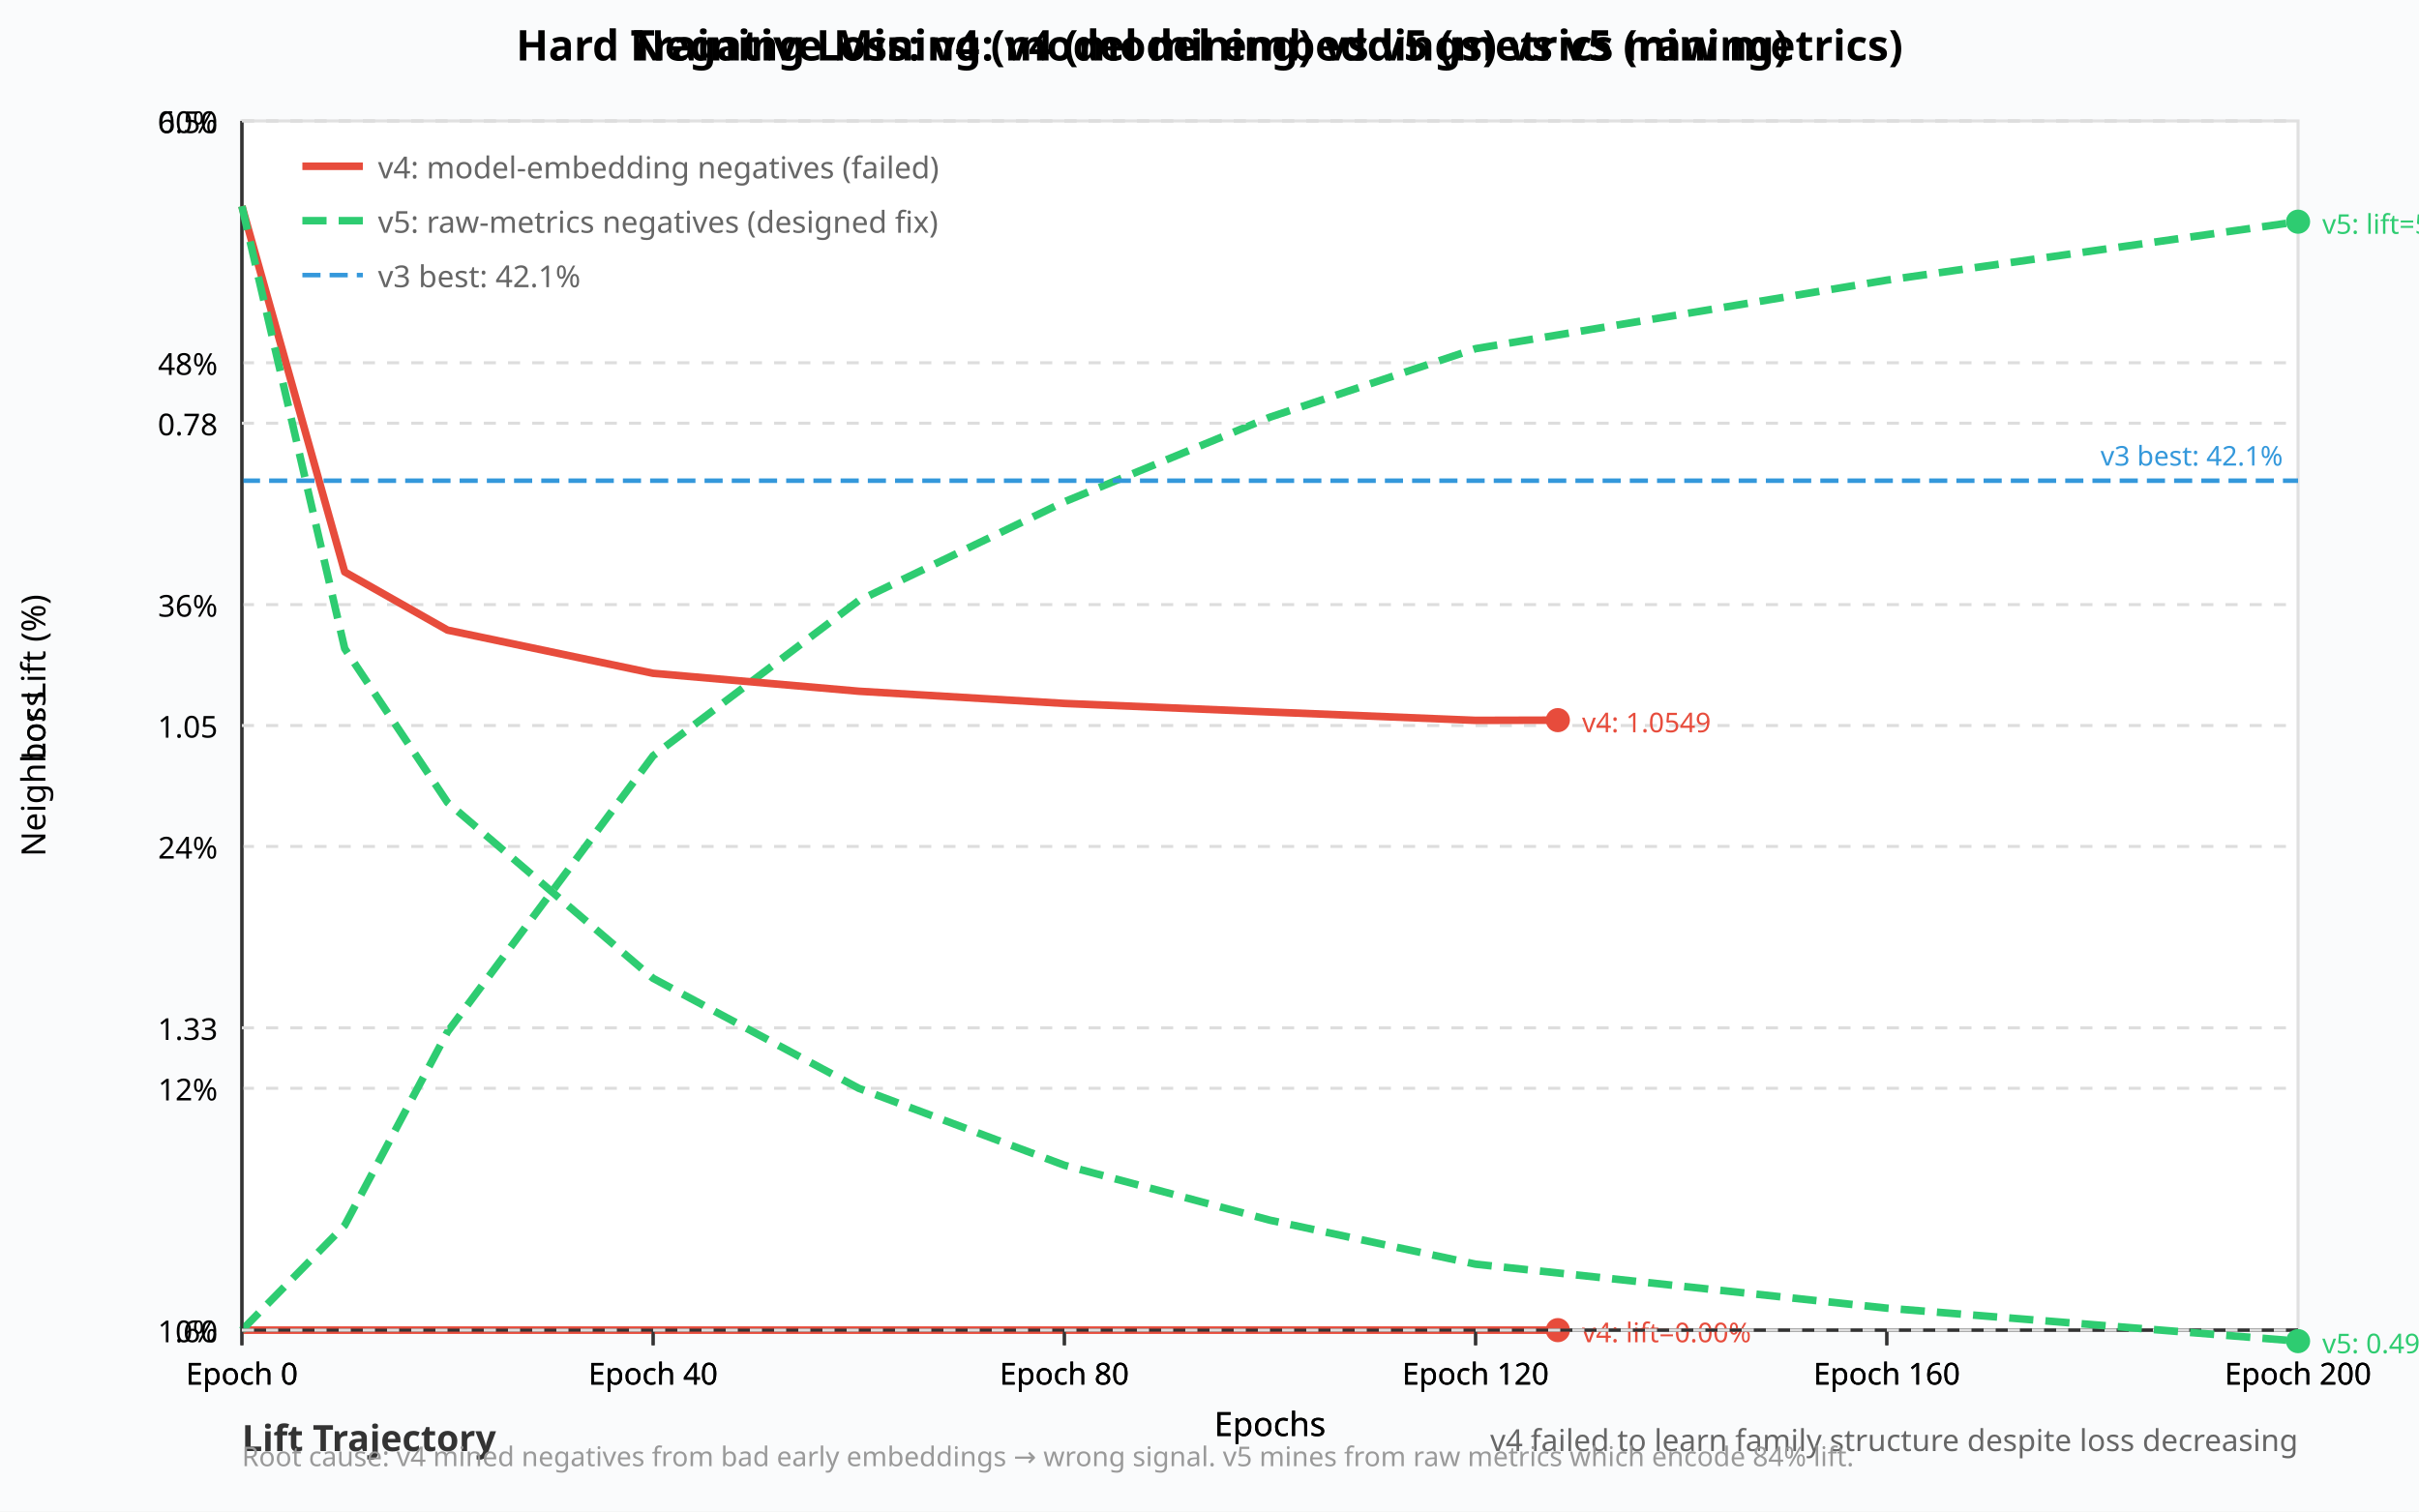
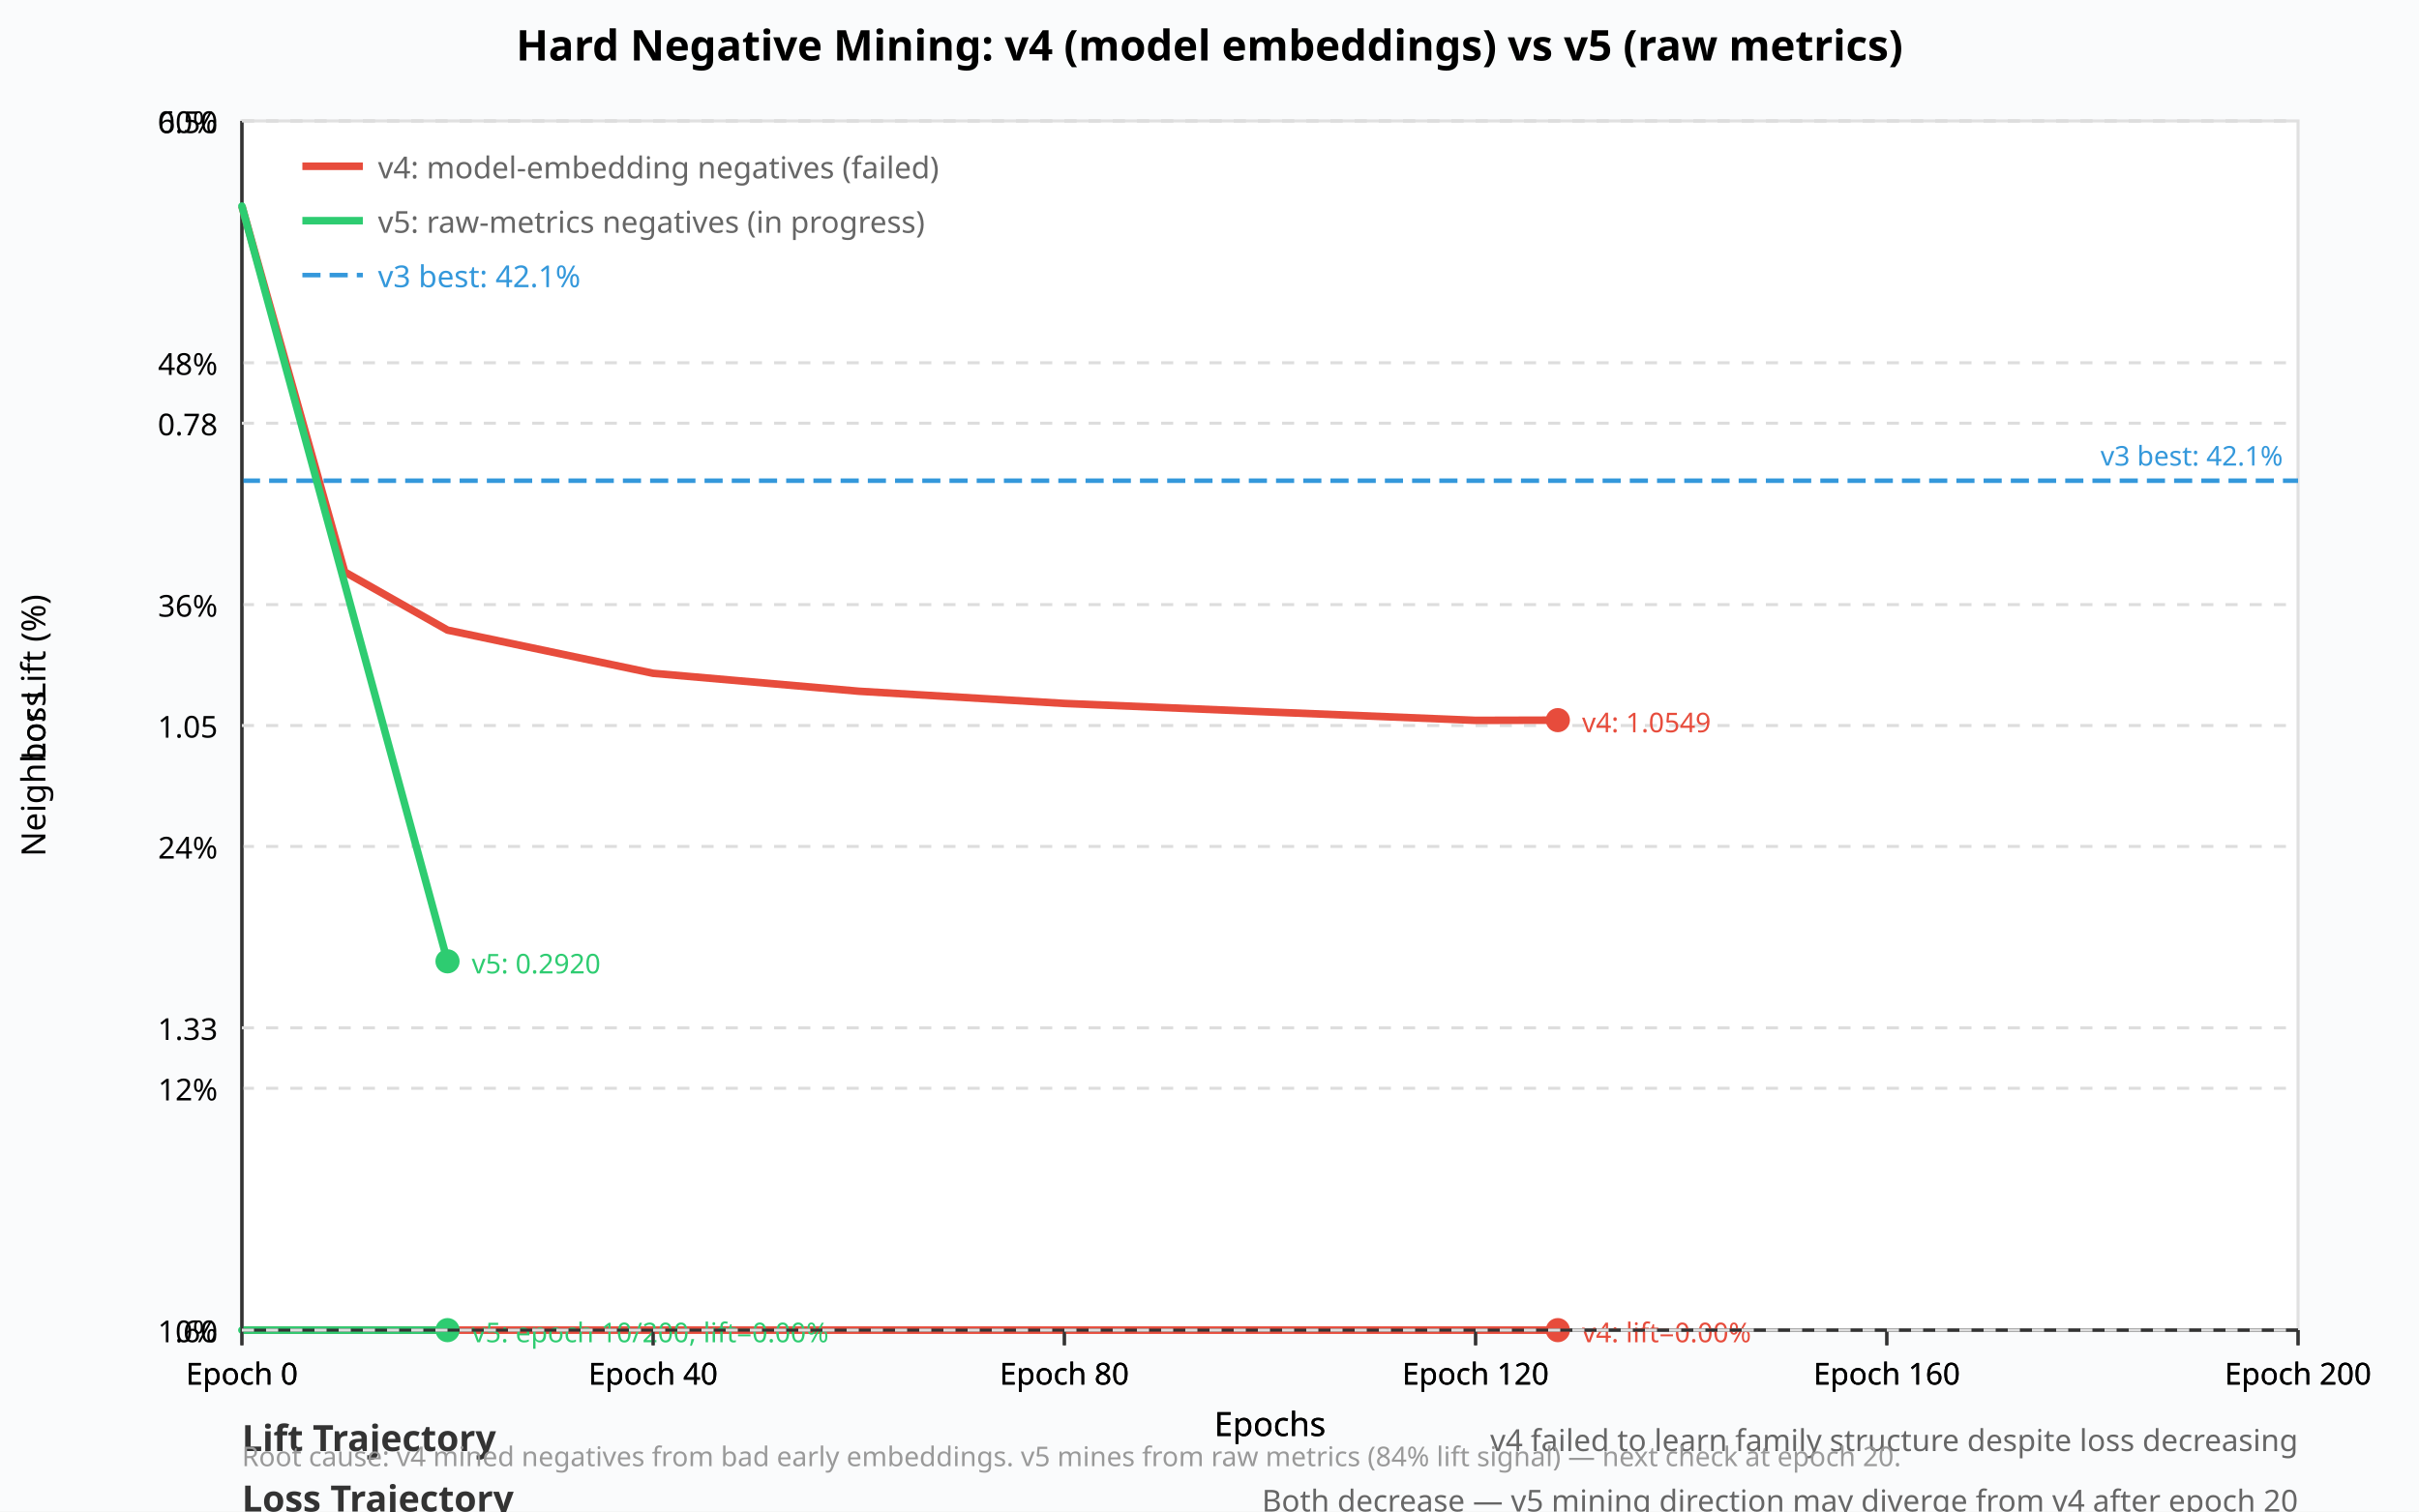
<svg xmlns="http://www.w3.org/2000/svg" viewBox="0 0 800 500" width="800" height="500">
  <rect width="800" height="500" fill="#fafbfc" />
  <rect x="80" y="40" width="680" height="400" fill="white" stroke="#e0e0e0" />
  <text x="400.0" y="20" text-anchor="middle" font-family="sans-serif" font-size="14" font-weight="bold">Hard Negative Mining: v4 (model embeddings) vs v5 (raw metrics)</text>
  <line x1="80" y1="40" x2="80" y2="440" stroke="#333" stroke-width="1" />
  <line x1="80" y1="440" x2="760" y2="440" stroke="#333" stroke-width="1" />
  <line x1="80.0" y1="440" x2="80.0" y2="445" stroke="#333" stroke-width="1" />
  <text x="80.0" y="458" text-anchor="middle" font-family="sans-serif" font-size="10">Epoch 0</text>
  <line x1="216.0" y1="440" x2="216.0" y2="445" stroke="#333" stroke-width="1" />
  <text x="216.0" y="458" text-anchor="middle" font-family="sans-serif" font-size="10">Epoch 40</text>
  <line x1="352.0" y1="440" x2="352.0" y2="445" stroke="#333" stroke-width="1" />
  <text x="352.0" y="458" text-anchor="middle" font-family="sans-serif" font-size="10">Epoch 80</text>
  <line x1="488.0" y1="440" x2="488.0" y2="445" stroke="#333" stroke-width="1" />
  <text x="488.0" y="458" text-anchor="middle" font-family="sans-serif" font-size="10">Epoch 120</text>
  <line x1="624.0" y1="440" x2="624.0" y2="445" stroke="#333" stroke-width="1" />
  <text x="624.0" y="458" text-anchor="middle" font-family="sans-serif" font-size="10">Epoch 160</text>
-   <line x1="760.0" y1="440" x2="760.0" y2="445" stroke="#333" stroke-width="1" />
+   <line x1="760" y1="440" x2="760" y2="445" stroke="#333" stroke-width="1" />
  <text x="760.0" y="458" text-anchor="middle" font-family="sans-serif" font-size="10">Epoch 200</text>
  <line x1="80" y1="440.0" x2="760" y2="440.0" stroke="#ddd" stroke-width="1" stroke-dasharray="4,4" />
  <text x="72" y="444.0" text-anchor="end" font-family="sans-serif" font-size="10">0%</text>
  <line x1="80" y1="360.0" x2="760" y2="360.0" stroke="#ddd" stroke-width="1" stroke-dasharray="4,4" />
  <text x="72" y="364.0" text-anchor="end" font-family="sans-serif" font-size="10">12%</text>
  <line x1="80" y1="280.0" x2="760" y2="280.0" stroke="#ddd" stroke-width="1" stroke-dasharray="4,4" />
  <text x="72" y="284.0" text-anchor="end" font-family="sans-serif" font-size="10">24%</text>
  <line x1="80" y1="200.0" x2="760" y2="200.0" stroke="#ddd" stroke-width="1" stroke-dasharray="4,4" />
  <text x="72" y="204.0" text-anchor="end" font-family="sans-serif" font-size="10">36%</text>
  <line x1="80" y1="120.0" x2="760" y2="120.0" stroke="#ddd" stroke-width="1" stroke-dasharray="4,4" />
  <text x="72" y="124.0" text-anchor="end" font-family="sans-serif" font-size="10">48%</text>
  <line x1="80" y1="40.0" x2="760" y2="40.0" stroke="#ddd" stroke-width="1" stroke-dasharray="4,4" />
  <text x="72" y="44.0" text-anchor="end" font-family="sans-serif" font-size="10">60%</text>
  <text x="420.0" y="475" text-anchor="middle" font-family="sans-serif" font-size="11">Epochs</text>
  <text x="15" y="240.0" text-anchor="middle" font-family="sans-serif" font-size="11" transform="rotate(-90, 15, 240.0)">Neighbor Lift (%)</text>
  <polyline points="80.0,440.0 114.0,440.0 148.0,440.0 216.0,440.0 284.0,440.0 352.0,440.0 420.0,440.0 488.0,440.0 515.2,440.0" fill="none" stroke="#e74c3c" stroke-width="2.5" stroke-linejoin="round" />
  <circle cx="515.2" cy="440.0" r="4" fill="#e74c3c" />
  <text x="523.2" y="444.0" font-family="sans-serif" font-size="9" fill="#e74c3c">v4: lift=0.00%</text>
-   <polyline points="80.0,440.0 114.0,405.333 148.0,341.333 216.0,250.0 284.0,198.667 352.0,166.0 420.0,138.0 488.0,115.333 624.0,92.667 760.0,73.333" fill="none" stroke="#2ecc71" stroke-width="2.5" stroke-linejoin="round" stroke-dasharray="8,4" />
-   <circle cx="760.0" cy="73.333" r="4" fill="#2ecc71" />
-   <text x="768.0" y="77.333" font-family="sans-serif" font-size="9" fill="#2ecc71">v5: lift=55.00%</text>
+   <line x1="80" y1="440" x2="148" y2="440" stroke="#2ecc71" stroke-width="2.5" stroke-linecap="round" />
+   <circle cx="148.0" cy="440.0" r="4" fill="#2ecc71" />
+   <text x="156.0" y="444.0" font-family="sans-serif" font-size="9" fill="#2ecc71">v5: epoch 10/200, lift=0.00%</text>
  <line x1="80" y1="159.013" x2="760" y2="159.013" stroke="#3498db" stroke-width="1.5" stroke-dasharray="6,3" />
  <text x="755" y="154.013" text-anchor="end" font-family="sans-serif" font-size="9" fill="#3498db">v3 best: 42.1%</text>
  <text x="80" y="480" font-family="sans-serif" font-size="12" font-weight="bold" fill="#333">Lift Trajectory</text>
  <text x="760" y="480" text-anchor="end" font-family="sans-serif" font-size="10" fill="#666">v4 failed to learn family structure despite loss decreasing</text>
-   <text x="400.0" y="20" text-anchor="middle" font-family="sans-serif" font-size="14" font-weight="bold">Training Loss: v4 (model mining) vs v5 (metrics mining)</text>
+   <text x="400.0" y="515" text-anchor="middle" font-family="sans-serif" font-size="14" font-weight="bold">Training Loss: v4 (model mining) vs v5 (metrics mining)</text>
  <line x1="80" y1="40" x2="80" y2="440" stroke="#333" stroke-width="1" />
  <line x1="80" y1="440" x2="760" y2="440" stroke="#333" stroke-width="1" />
  <line x1="80.0" y1="440" x2="80.0" y2="445" stroke="#333" stroke-width="1" />
  <text x="80.0" y="458" text-anchor="middle" font-family="sans-serif" font-size="10">Epoch 0</text>
  <line x1="216.0" y1="440" x2="216.0" y2="445" stroke="#333" stroke-width="1" />
  <text x="216.0" y="458" text-anchor="middle" font-family="sans-serif" font-size="10">Epoch 40</text>
  <line x1="352.0" y1="440" x2="352.0" y2="445" stroke="#333" stroke-width="1" />
  <text x="352.0" y="458" text-anchor="middle" font-family="sans-serif" font-size="10">Epoch 80</text>
  <line x1="488.0" y1="440" x2="488.0" y2="445" stroke="#333" stroke-width="1" />
  <text x="488.0" y="458" text-anchor="middle" font-family="sans-serif" font-size="10">Epoch 120</text>
  <line x1="624.0" y1="440" x2="624.0" y2="445" stroke="#333" stroke-width="1" />
  <text x="624.0" y="458" text-anchor="middle" font-family="sans-serif" font-size="10">Epoch 160</text>
-   <line x1="760.0" y1="440" x2="760.0" y2="445" stroke="#333" stroke-width="1" />
+   <line x1="760" y1="440" x2="760" y2="445" stroke="#333" stroke-width="1" />
  <text x="760.0" y="458" text-anchor="middle" font-family="sans-serif" font-size="10">Epoch 200</text>
  <line x1="80" y1="440.0" x2="760" y2="440.0" stroke="#ddd" stroke-width="1" stroke-dasharray="4,4" />
  <text x="72" y="444.0" text-anchor="end" font-family="sans-serif" font-size="10">1.60</text>
  <line x1="80" y1="340.0" x2="760" y2="340.0" stroke="#ddd" stroke-width="1" stroke-dasharray="4,4" />
  <text x="72" y="344.0" text-anchor="end" font-family="sans-serif" font-size="10">1.33</text>
  <line x1="80" y1="240.0" x2="760" y2="240.0" stroke="#ddd" stroke-width="1" stroke-dasharray="4,4" />
  <text x="72" y="244.0" text-anchor="end" font-family="sans-serif" font-size="10">1.05</text>
  <line x1="80" y1="140.0" x2="760" y2="140.0" stroke="#ddd" stroke-width="1" stroke-dasharray="4,4" />
  <text x="72" y="144.0" text-anchor="end" font-family="sans-serif" font-size="10">0.78</text>
  <line x1="80" y1="40.0" x2="760" y2="40.0" stroke="#ddd" stroke-width="1" stroke-dasharray="4,4" />
  <text x="72" y="44.0" text-anchor="end" font-family="sans-serif" font-size="10">0.50</text>
  <text x="420.0" y="475" text-anchor="middle" font-family="sans-serif" font-size="11">Epochs</text>
  <text x="15" y="240.0" text-anchor="middle" font-family="sans-serif" font-size="11" transform="rotate(-90, 15, 240.0)">Loss</text>
  <polyline points="80.0,68.182 114.0,189.2 148.0,208.436 216.0,222.727 284.0,228.655 352.0,232.691 420.0,235.527 488.0,238.291 515.2,238.218" fill="none" stroke="#e74c3c" stroke-width="2.5" stroke-linejoin="round" />
  <circle cx="515.2" cy="238.218" r="4" fill="#e74c3c" />
  <text x="523.2" y="242.218" font-family="sans-serif" font-size="9" fill="#e74c3c">v4: 1.0549</text>
-   <polyline points="80.0,68.182 114.0,214.545 148.0,265.455 216.0,323.636 284.0,360.0 352.0,385.455 420.0,403.636 488.0,418.182 624.0,432.727 760.0,443.636" fill="none" stroke="#2ecc71" stroke-width="2.5" stroke-linejoin="round" stroke-dasharray="8,4" />
-   <circle cx="760.0" cy="443.636" r="4" fill="#2ecc71" />
-   <text x="768.0" y="447.636" font-family="sans-serif" font-size="9" fill="#2ecc71">v5: 0.4900</text>
-   <text x="80" y="560" font-family="sans-serif" font-size="12" font-weight="bold" fill="#333">Loss Trajectory</text>
-   <text x="760" y="560" text-anchor="end" font-family="sans-serif" font-size="10" fill="#666">Both decrease, but only v5's mining direction aligns with actual family signal</text>
+   <line x1="80" y1="68.18" x2="148" y2="318.0" stroke="#2ecc71" stroke-width="2.5" stroke-linecap="round" />
+   <circle cx="148.0" cy="318.0" r="4" fill="#2ecc71" />
+   <text x="156.0" y="322.0" font-family="sans-serif" font-size="9" fill="#2ecc71">v5: 0.2920</text>
+   <text x="80" y="500" font-family="sans-serif" font-size="12" font-weight="bold" fill="#333">Loss Trajectory</text>
+   <text x="760" y="500" text-anchor="end" font-family="sans-serif" font-size="10" fill="#666">Both decrease — v5 mining direction may diverge from v4 after epoch 20</text>
  <line x1="100" y1="55" x2="120" y2="55" stroke="#e74c3c" stroke-width="2.5" />
  <text x="125" y="59" font-family="sans-serif" font-size="10" fill="#666">v4: model-embedding negatives (failed)</text>
-   <line x1="100" y1="73" x2="120" y2="73" stroke="#2ecc71" stroke-width="2.5" stroke-dasharray="8,4" />
-   <text x="125" y="77" font-family="sans-serif" font-size="10" fill="#666">v5: raw-metrics negatives (designed fix)</text>
+   <line x1="100" y1="73" x2="120" y2="73" stroke="#2ecc71" stroke-width="2.5" />
+   <text x="125" y="77" font-family="sans-serif" font-size="10" fill="#666">v5: raw-metrics negatives (in progress)</text>
  <line x1="100" y1="91" x2="120" y2="91" stroke="#3498db" stroke-width="1.5" stroke-dasharray="6,3" />
-   <text x="125" y="95" font-family="sans-serif" font-size="10" fill="#666">v3 best: 42.1%</text>
-   <text x="80" y="485" font-family="sans-serif" font-size="9" fill="#999">Root cause: v4 mined negatives from bad early embeddings → wrong signal. v5 mines from raw metrics which encode 84% lift.</text>
+   <text x="125" y="95" font-family="sans-serif" font-size="10" fill="#3498db">v3 best: 42.1%</text>
+   <text x="80" y="485" font-family="sans-serif" font-size="9" fill="#999">Root cause: v4 mined negatives from bad early embeddings. v5 mines from raw metrics (84% lift signal) — next check at epoch 20.</text>
</svg>
